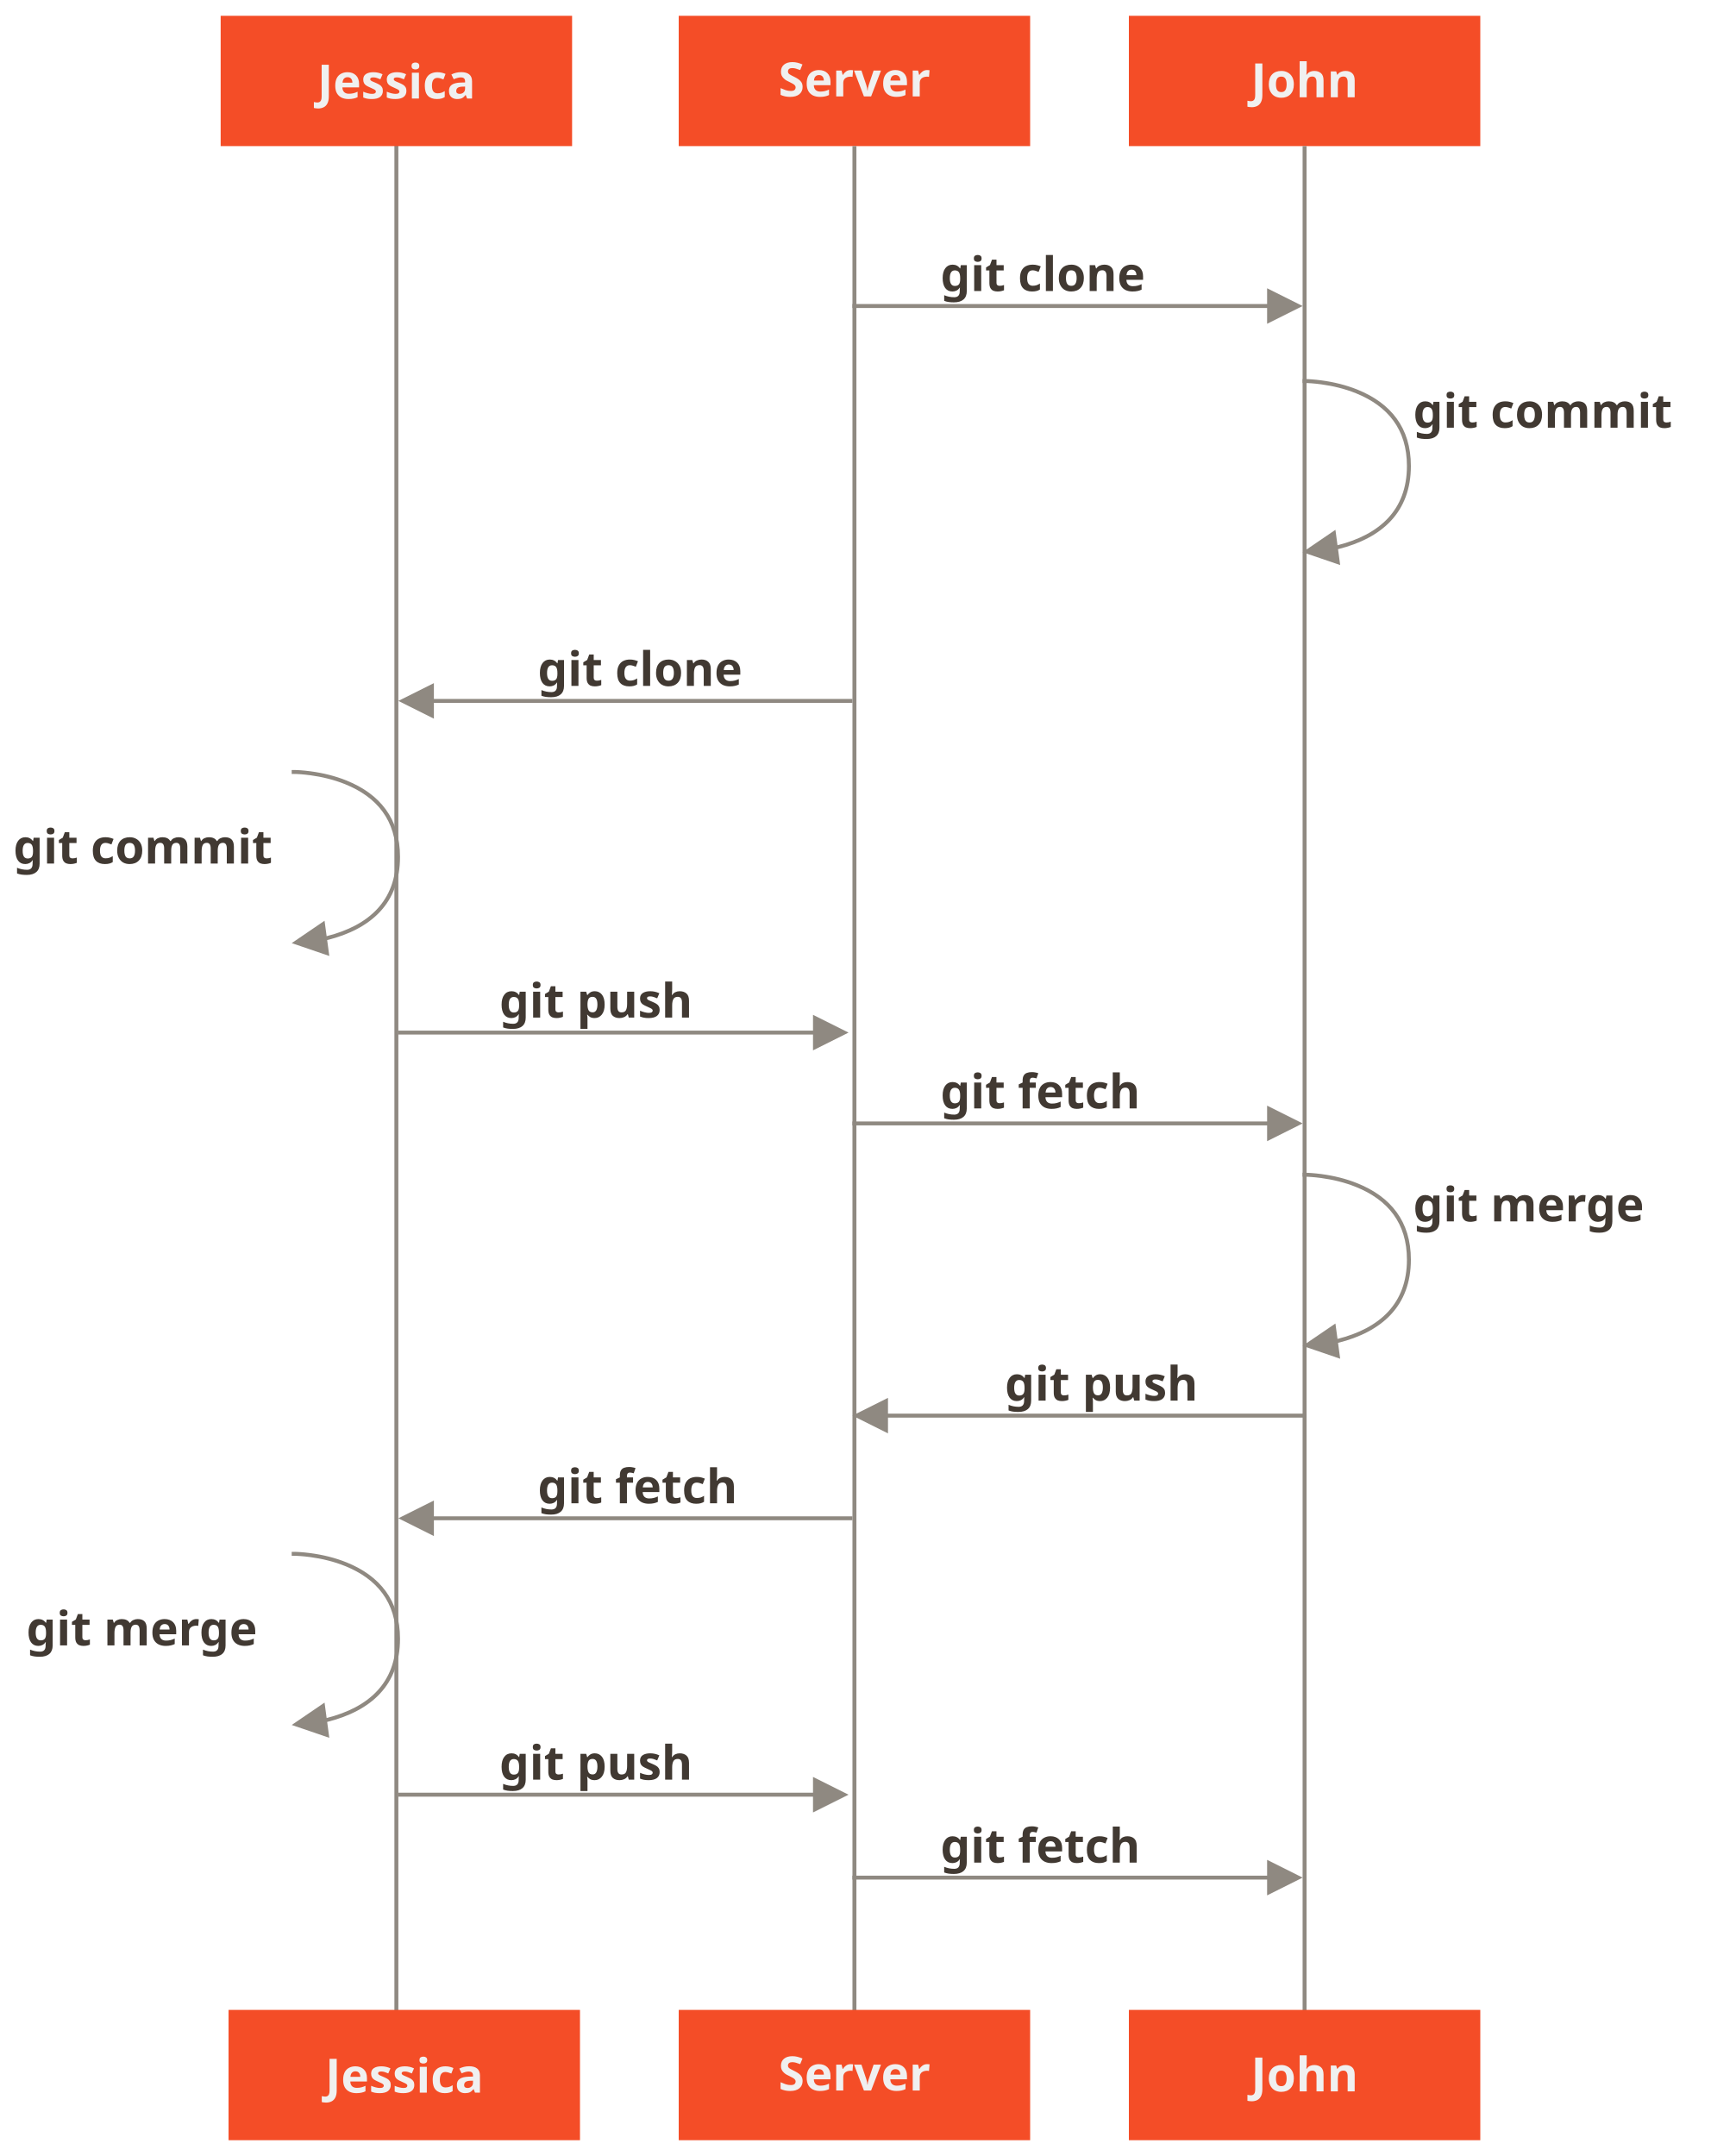
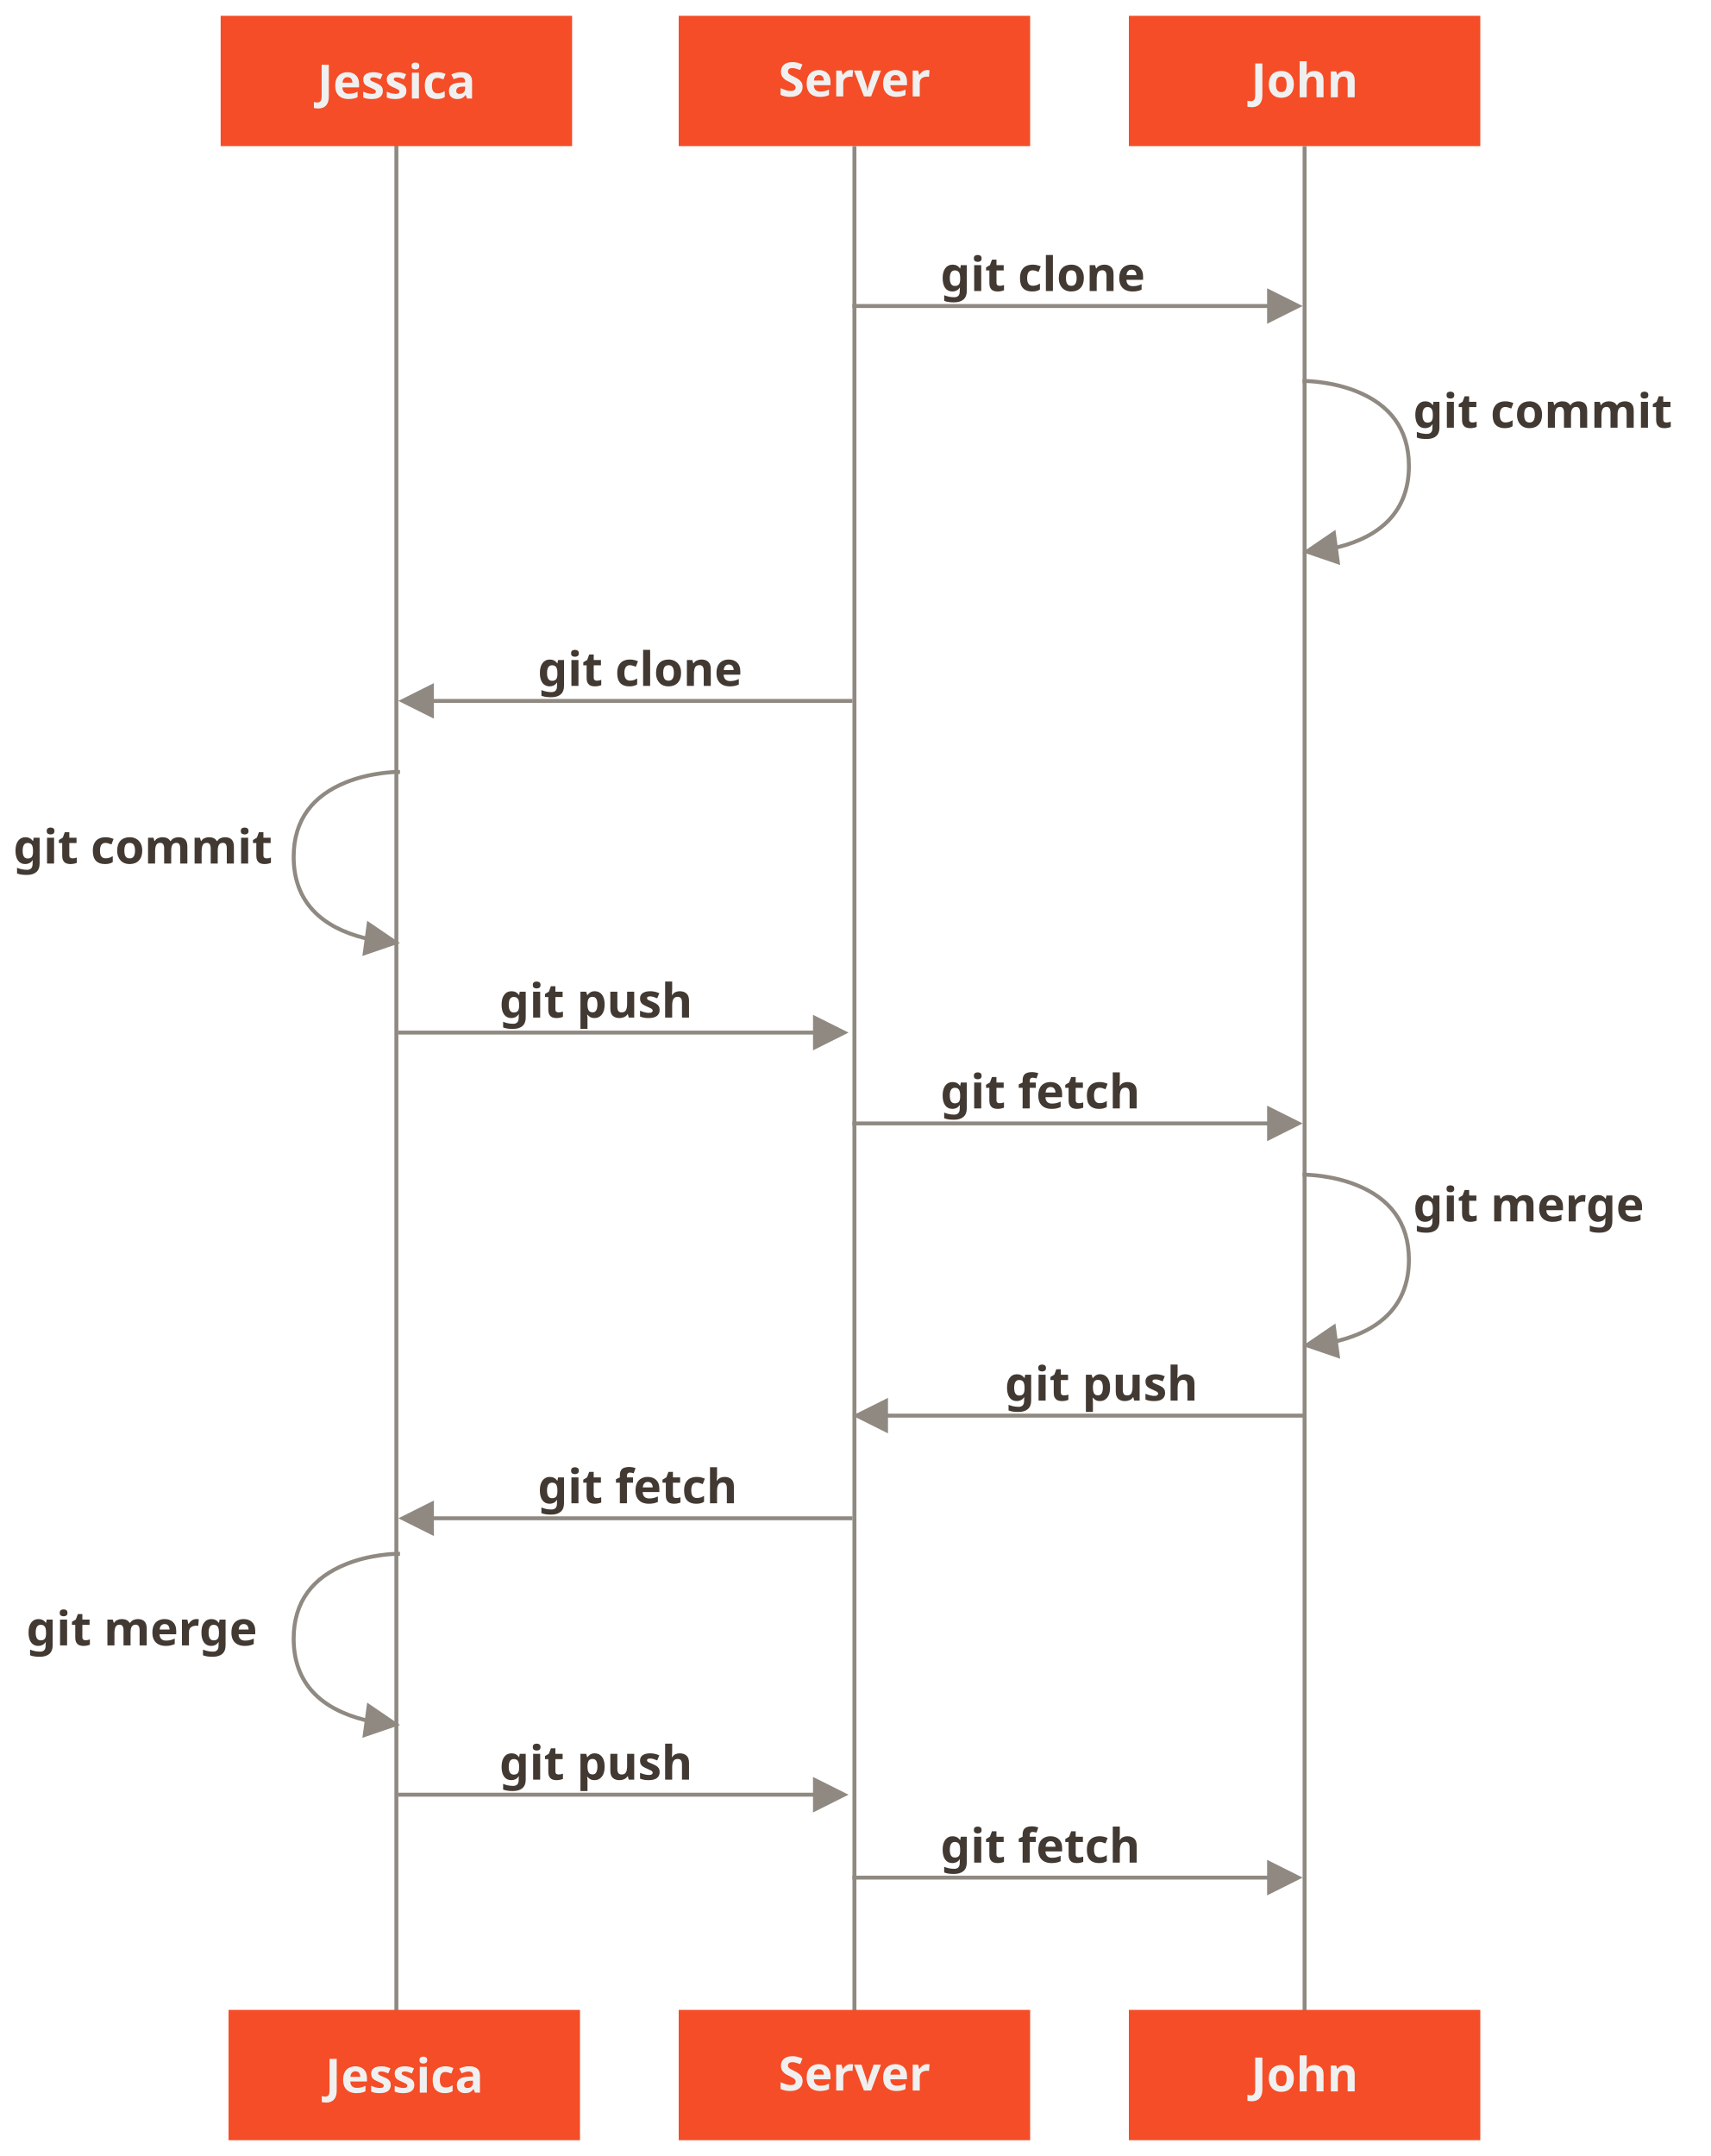
<svg xmlns="http://www.w3.org/2000/svg" id="svg22466" version="1.1" viewBox="0 0 433.23 546">
-   <g id="g22658" transform="translate(-4.1186 -6)">
-     <path id="Line" transform="matrix(1 0 0 1.009 0 -4.823)" d="m104.5 43.5v490" style="fill-rule:evenodd;fill:#8f8981;stroke-linecap:square;stroke:#8f8981" />
+   <defs id="defs72" />
+   <g id="g22658" transform="translate(-4.1186,-6)">
+     <path id="Line" transform="matrix(1,0,0,1.009,0,-4.823)" d="m 104.5,43.5 v 490" style="fill:#8f8981;fill-rule:evenodd;stroke:#8f8981;stroke-linecap:square" />
    <g id="g22559" transform="translate(-1)">
-       <rect id="Rectangle-2" transform="matrix(.83962 0 0 1 177 10)" width="106" height="33" style="fill-rule:evenodd;fill:#f44d27" />
-       <text id="master" transform="translate(168.51 10.412)" font-size="12px" font-weight="700" style="fill-rule:evenodd;fill:#979797;font-family:'Source Code Pro';font-size:12px;font-weight:700;text-anchor:middle">
+       <rect id="Rectangle-2" transform="matrix(0.83962,0,0,1,177,10)" width="106" height="33" style="fill:#f44d27;fill-rule:evenodd" x="0" y="0" />
+       <text id="master" transform="translate(168.51,10.412)" font-size="12px" font-weight="700" style="font-weight:700;font-size:12px;font-family:'Source Code Pro';text-anchor:middle;fill:#979797;fill-rule:evenodd">
        <tspan id="tspan22365" x="53" y="20" style="fill:#f0f0f0">Server</tspan>
      </text>
    </g>
    <g id="g22567" transform="translate(-2)">
-       <rect id="rect22369" transform="matrix(.83962 0 0 1 292 10)" width="106" height="33" style="fill-rule:evenodd;fill:#f44d27" />
-       <text id="text22373" transform="translate(283.5 10.634)" font-size="12px" font-weight="700" style="fill-rule:evenodd;fill:#979797;font-family:'Source Code Pro';font-size:12px;font-weight:700;text-anchor:middle">
+       <rect id="rect22369" transform="matrix(0.83962,0,0,1,292,10)" width="106" height="33" style="fill:#f44d27;fill-rule:evenodd" x="0" y="0" />
+       <text id="text22373" transform="translate(283.5,10.634)" font-size="12px" font-weight="700" style="font-weight:700;font-size:12px;font-family:'Source Code Pro';text-anchor:middle;fill:#979797;fill-rule:evenodd">
        <tspan id="tspan22371" x="53" y="20" style="fill:#f0f0f0">John</tspan>
      </text>
    </g>
    <g id="g22551">
-       <rect id="rect22377" transform="matrix(.83962 0 0 1 60 10)" width="106" height="33" style="fill-rule:evenodd;fill:#f44d27" />
-       <text id="text22381" transform="translate(51.534 10.958)" font-size="12px" font-weight="700" style="fill-rule:evenodd;fill:#979797;font-family:'Source Code Pro';font-size:12px;font-weight:700;text-anchor:middle">
+       <rect id="rect22377" transform="matrix(0.83962,0,0,1,60,10)" width="106" height="33" style="fill:#f44d27;fill-rule:evenodd" x="0" y="0" />
+       <text id="text22381" transform="translate(51.534,10.958)" font-size="12px" font-weight="700" style="font-weight:700;font-size:12px;font-family:'Source Code Pro';text-anchor:middle;fill:#979797;fill-rule:evenodd">
        <tspan id="tspan22379" x="53" y="20" style="fill:#f0f0f0">Jessica</tspan>
      </text>
    </g>
-     <path id="Line-2" d="m220.5 43.5v490" style="fill-rule:evenodd;fill:#8f8981;stroke-linecap:square;stroke:#8f8981" />
-     <path id="Line-3" d="m334.5 43.5v490" style="fill-rule:evenodd;fill:#8f8981;stroke-linecap:square;stroke:#8f8981" />
-     <path id="path22388" d="m114 183h106v1h-106v4l-9-4.5 9-4.5z" style="fill:#8f8981" />
-     <text id="git-clone" font-size="12px" font-weight="700" style="fill-rule:evenodd;fill:#413932;font-family:'Source Code Pro';font-size:12px;font-weight:700">
+     <path id="Line-2" d="m 220.5,43.5 v 490" style="fill:#8f8981;fill-rule:evenodd;stroke:#8f8981;stroke-linecap:square" />
+     <path id="Line-3" d="m 334.5,43.5 v 490" style="fill:#8f8981;fill-rule:evenodd;stroke:#8f8981;stroke-linecap:square" />
+     <path id="path22388" d="m 114,183 h 106 v 1 H 114 v 4 l -9,-4.5 9,-4.5 z" style="fill:#8f8981" />
+     <text id="git-clone" font-size="12px" font-weight="700" style="font-weight:700;font-size:12px;font-family:'Source Code Pro';fill:#413932;fill-rule:evenodd">
      <tspan id="tspan22390" x="242.295" y="79.695">git clone</tspan>
    </text>
-     <text id="git-commit" transform="translate(0,4.5)" font-size="12px" font-weight="700" style="fill-rule:evenodd;fill:#413932;font-family:'Source Code Pro';font-size:12px;font-weight:700">
+     <text id="git-commit" transform="translate(0,4.5)" font-size="12px" font-weight="700" style="font-weight:700;font-size:12px;font-family:'Source Code Pro';fill:#413932;fill-rule:evenodd">
      <tspan id="tspan22393" x="7.495" y="220.195">git commit</tspan>
    </text>
-     <text id="text22398" font-size="12px" font-weight="700" style="fill-rule:evenodd;fill:#413932;font-family:'Source Code Pro';font-size:12px;font-weight:700">
+     <text id="text22398" font-size="12px" font-weight="700" style="font-weight:700;font-size:12px;font-family:'Source Code Pro';fill:#413932;fill-rule:evenodd">
      <tspan id="tspan22396" x="140.295" y="179.695">git clone</tspan>
    </text>
-     <path id="Line-11" d="m114 390h106v1h-106v4l-9-4.5 9-4.5z" style="fill:#8f8981" />
-     <text id="git-fetch" font-size="12px" font-weight="700" style="fill-rule:evenodd;fill:#413932;font-family:'Source Code Pro';font-size:12px;font-weight:700">
+     <path id="Line-11" d="m 114,390 h 106 v 1 H 114 v 4 l -9,-4.5 9,-4.5 z" style="fill:#8f8981" />
+     <text id="git-fetch" font-size="12px" font-weight="700" style="font-weight:700;font-size:12px;font-family:'Source Code Pro';fill:#413932;fill-rule:evenodd">
      <tspan id="tspan22401" x="140.292" y="386.695">git fetch</tspan>
    </text>
-     <path id="Line-10" d="m229 364h106v1h-106v4l-9-4.5 9-4.5z" style="fill:#8f8981" />
-     <text id="git-push" font-size="12px" font-weight="700" style="fill-rule:evenodd;fill:#413932;font-family:'Source Code Pro';font-size:12px;font-weight:700">
+     <path id="Line-10" d="m 229,364 h 106 v 1 H 229 v 4 l -9,-4.5 9,-4.5 z" style="fill:#8f8981" />
+     <text id="git-push" font-size="12px" font-weight="700" style="font-weight:700;font-size:12px;font-family:'Source Code Pro';fill:#413932;fill-rule:evenodd">
      <tspan id="tspan22405" x="258.596" y="360.695">git push</tspan>
    </text>
-     <path id="Line-4" d="m325.01 84h-105.02v-1h105.02v-4l9 4.5-9 4.5z" style="fill:#8f8981" />
-     <text id="text22411" font-size="12px" font-weight="700" style="fill-rule:evenodd;fill:#413932;font-family:'Source Code Pro';font-size:12px;font-weight:700">
+     <path id="Line-4" d="M 325.01,84 H 219.99 v -1 h 105.02 v -4 l 9,4.5 -9,4.5 z" style="fill:#8f8981" />
+     <text id="text22411" font-size="12px" font-weight="700" style="font-weight:700;font-size:12px;font-family:'Source Code Pro';fill:#413932;fill-rule:evenodd">
      <tspan id="tspan22409" x="130.596" y="263.695">git push</tspan>
    </text>
-     <path id="Line-7" d="m210.01 268h-105.02v-1h105.02v-4l9 4.5-9 4.5z" style="fill:#8f8981" />
-     <text id="git-push-2" font-size="12px" font-weight="700" style="fill-rule:evenodd;fill:#413932;font-family:'Source Code Pro';font-size:12px;font-weight:700">
+     <path id="Line-7" d="M 210.01,268 H 104.99 v -1 h 105.02 v -4 l 9,4.5 -9,4.5 z" style="fill:#8f8981" />
+     <text id="git-push-2" font-size="12px" font-weight="700" style="font-weight:700;font-size:12px;font-family:'Source Code Pro';fill:#413932;fill-rule:evenodd">
      <tspan id="tspan22414" x="130.596" y="456.695">git push</tspan>
    </text>
-     <path id="Line-13" d="m210.01 461h-105.02v-1h105.02v-4l9 4.5-9 4.5z" style="fill:#8f8981" />
-     <text id="text22420" font-size="12px" font-weight="700" style="fill-rule:evenodd;fill:#413932;font-family:'Source Code Pro';font-size:12px;font-weight:700">
+     <path id="Line-13" d="M 210.01,461 H 104.99 v -1 h 105.02 v -4 l 9,4.5 -9,4.5 z" style="fill:#8f8981" />
+     <text id="text22420" font-size="12px" font-weight="700" style="font-weight:700;font-size:12px;font-family:'Source Code Pro';fill:#413932;fill-rule:evenodd">
      <tspan id="tspan22418" x="242.292" y="286.695">git fetch</tspan>
    </text>
-     <path id="Line-8" d="m325.01 291h-105.02v-1h105.02v-4l9 4.5-9 4.5z" style="fill:#8f8981" />
-     <text id="git-fetch-2" font-size="12px" font-weight="700" style="fill-rule:evenodd;fill:#413932;font-family:'Source Code Pro';font-size:12px;font-weight:700">
+     <path id="Line-8" d="M 325.01,291 H 219.99 v -1 h 105.02 v -4 l 9,4.5 -9,4.5 z" style="fill:#8f8981" />
+     <text id="git-fetch-2" font-size="12px" font-weight="700" style="font-weight:700;font-size:12px;font-family:'Source Code Pro';fill:#413932;fill-rule:evenodd">
      <tspan id="tspan22423" x="242.292" y="477.695">git fetch</tspan>
    </text>
-     <path id="Line-14" d="m325.01 482h-105.02v-1h105.02v-4l9 4.5-9 4.5z" style="fill:#8f8981" />
-     <path id="Line-5" d="m342.84 144.08c10.689-2.698 17.581-8.953 17.581-20.08 0-9.242-4.818-15.134-12.902-18.401-2.817-1.138-5.84-1.87-8.87-2.275-1.841-.246-3.292-.327-4.153-.325h-.002l-.5.003-.005-1.0.5-.003.004-2e-5c.903-.002 2.398.081 4.288.333 3.107.415 6.21 1.166 9.112 2.339 8.434 3.408 13.527 9.637 13.527 19.328 0 11.713-7.3 18.295-18.447 21.077l.543 4.02-9.522-3.254 8.316-5.665.527 3.901z" style="fill:#8f8981" />
-     <text id="git-commit-2" transform="translate(-2.4995 -6.1)" font-size="12px" font-weight="700" style="fill-rule:evenodd;fill:#413932;font-family:'Source Code Pro';font-size:12px;font-weight:700">
+     <path id="Line-14" d="M 325.01,482 H 219.99 v -1 h 105.02 v -4 l 9,4.5 -9,4.5 z" style="fill:#8f8981" />
+     <path id="Line-5" d="m 342.84,144.08 c 10.689,-2.698 17.581,-8.953 17.581,-20.08 0,-9.242 -4.818,-15.134 -12.902,-18.401 -2.817,-1.138 -5.84,-1.87 -8.87,-2.275 -1.841,-0.246 -3.292,-0.327 -4.153,-0.325 h -0.002 l -0.5,0.003 -0.005,-1 0.5,-0.003 0.004,-2e-5 c 0.903,-0.002 2.398,0.081 4.288,0.333 3.107,0.415 6.21,1.166 9.112,2.339 8.434,3.408 13.527,9.637 13.527,19.328 0,11.713 -7.3,18.295 -18.447,21.077 l 0.543,4.02 -9.522,-3.254 8.316,-5.665 0.527,3.901 z" style="fill:#8f8981" />
+     <text id="git-commit-2" transform="translate(-2.4995,-6.1)" font-size="12px" font-weight="700" style="font-weight:700;font-size:12px;font-family:'Source Code Pro';fill:#413932;fill-rule:evenodd">
      <tspan id="tspan22428" x="364.495" y="120.406">git commit</tspan>
    </text>
-     <path id="Line-9" d="m342.84 345.08c10.689-2.698 17.581-8.953 17.581-20.08 0-9.242-4.818-15.134-12.902-18.401-2.817-1.138-5.84-1.87-8.87-2.275-1.841-.246-3.292-.327-4.153-.325h-.002l-.5.003-.005-1.0.5-.003.004-2e-5c.903-.002 2.398.081 4.288.333 3.107.415 6.21 1.166 9.112 2.339 8.434 3.408 13.527 9.637 13.527 19.328 0 11.713-7.3 18.295-18.447 21.077l.543 4.02-9.522-3.254 8.316-5.665.527 3.901z" style="fill:#8f8981" />
-     <text id="git-merge" transform="translate(-5.8,-6.1)" font-size="12px" font-weight="700" style="fill-rule:evenodd;fill:#413932;font-family:'Source Code Pro';font-size:12px;font-weight:700">
+     <path id="Line-9" d="m 342.84,345.08 c 10.689,-2.698 17.581,-8.953 17.581,-20.08 0,-9.242 -4.818,-15.134 -12.902,-18.401 -2.817,-1.138 -5.84,-1.87 -8.87,-2.275 -1.841,-0.246 -3.292,-0.327 -4.153,-0.325 h -0.002 l -0.5,0.003 -0.005,-1 0.5,-0.003 0.004,-2e-5 c 0.903,-0.002 2.398,0.081 4.288,0.333 3.107,0.415 6.21,1.166 9.112,2.339 8.434,3.408 13.527,9.637 13.527,19.328 0,11.713 -7.3,18.295 -18.447,21.077 l 0.543,4.02 -9.522,-3.254 8.316,-5.665 0.527,3.901 z" style="fill:#8f8981" />
+     <text id="git-merge" transform="translate(-5.8,-6.1)" font-size="12px" font-weight="700" style="font-weight:700;font-size:12px;font-family:'Source Code Pro';fill:#413932;fill-rule:evenodd">
      <tspan id="tspan22432" x="367.795" y="321.406">git merge</tspan>
    </text>
-     <path id="Line-6" d="m86.839 243.08c10.689-2.698 17.581-8.953 17.581-20.08 0-9.242-4.818-15.134-12.902-18.401-2.817-1.138-5.84-1.87-8.87-2.275-1.841-.246-3.292-.327-4.153-.325h-.002l-.5.003-.005-1.0.5-.003.004-2e-5c.903-.002 2.398.081 4.288.333 3.107.415 6.21 1.166 9.112 2.339 8.434 3.408 13.527 9.637 13.527 19.328 0 11.713-7.3 18.295-18.447 21.077l.543 4.02-9.522-3.254 8.316-5.665.527 3.901z" style="fill:#8f8981" />
-     <text id="text22438" transform="translate(0,4.5)" font-size="12px" font-weight="700" style="fill-rule:evenodd;fill:#413932;font-family:'Source Code Pro';font-size:12px;font-weight:700">
+     <path id="Line-6" d="m 96.569,243.08 c -10.689,-2.698 -17.581,-8.953 -17.581,-20.08 0,-9.242 4.818,-15.134 12.902,-18.401 2.817,-1.138 5.84,-1.87 8.87,-2.275 1.841,-0.246 3.292,-0.327 4.153,-0.325 h 0.002 l 0.5,0.003 0.005,-1 -0.5,-0.003 -0.004,-2e-5 c -0.903,-0.002 -2.398,0.081 -4.288,0.333 -3.107,0.415 -6.21,1.166 -9.112,2.339 -8.434,3.408 -13.527,9.637 -13.527,19.328 0,11.713 7.3,18.295 18.447,21.077 l -0.543,4.02 9.522,-3.254 -8.316,-5.665 -0.527,3.901 z" style="fill:#8f8981" />
+     <text id="text22438" transform="translate(0,4.5)" font-size="12px" font-weight="700" style="font-weight:700;font-size:12px;font-family:'Source Code Pro';fill:#413932;fill-rule:evenodd">
      <tspan id="tspan22436" x="10.795" y="418.195">git merge</tspan>
    </text>
-     <path id="Line-12" d="m86.839 441.08c10.689-2.698 17.581-8.953 17.581-20.08 0-9.242-4.818-15.134-12.902-18.401-2.817-1.138-5.84-1.87-8.87-2.275-1.841-.246-3.292-.327-4.153-.325h-.002l-.5.003-.005-1.0.5-.003.004-2e-5c.903-.002 2.398.081 4.288.333 3.107.415 6.21 1.166 9.112 2.339 8.434 3.408 13.527 9.637 13.527 19.328 0 11.713-7.3 18.295-18.447 21.077l.543 4.02-9.522-3.254 8.316-5.665.527 3.901z" style="fill:#8f8981" />
+     <path id="Line-12" d="m 96.569,441.08 c -10.689,-2.698 -17.581,-8.953 -17.581,-20.08 0,-9.242 4.818,-15.134 12.902,-18.401 2.817,-1.138 5.84,-1.87 8.87,-2.275 1.841,-0.246 3.292,-0.327 4.153,-0.325 h 0.002 l 0.5,0.003 0.005,-1 -0.5,-0.003 -0.004,-2e-5 c -0.903,-0.002 -2.398,0.081 -4.288,0.333 -3.107,0.415 -6.21,1.166 -9.112,2.339 -8.434,3.408 -13.527,9.637 -13.527,19.328 0,11.713 7.3,18.295 18.447,21.077 l -0.543,4.02 9.522,-3.254 -8.316,-5.665 -0.527,3.901 z" style="fill:#8f8981" />
    <g id="g22585" transform="translate(-1)">
-       <rect id="rect22441" transform="matrix(.83962 0 0 1 177 515)" width="106" height="33" style="fill-rule:evenodd;fill:#f44d27" />
-       <text id="text22445" transform="translate(168.51 515.41)" font-size="12px" font-weight="700" style="fill-rule:evenodd;fill:#979797;font-family:'Source Code Pro';font-size:12px;font-weight:700;text-anchor:middle">
+       <rect id="rect22441" transform="matrix(0.83962,0,0,1,177,515)" width="106" height="33" style="fill:#f44d27;fill-rule:evenodd" x="0" y="0" />
+       <text id="text22445" transform="translate(168.51,515.41)" font-size="12px" font-weight="700" style="font-weight:700;font-size:12px;font-family:'Source Code Pro';text-anchor:middle;fill:#979797;fill-rule:evenodd">
        <tspan id="tspan22443" x="53" y="20" style="fill:#f0f0f0">Server</tspan>
      </text>
    </g>
    <g id="g22593" transform="translate(-2)">
-       <rect id="rect22449" transform="matrix(.83962 0 0 1 292 515)" width="106" height="33" style="fill-rule:evenodd;fill:#f44d27" />
-       <text id="text22453" transform="translate(283.5 515.63)" font-size="12px" font-weight="700" style="fill-rule:evenodd;fill:#979797;font-family:'Source Code Pro';font-size:12px;font-weight:700;text-anchor:middle">
+       <rect id="rect22449" transform="matrix(0.83962,0,0,1,292,515)" width="106" height="33" style="fill:#f44d27;fill-rule:evenodd" x="0" y="0" />
+       <text id="text22453" transform="translate(283.5,515.63)" font-size="12px" font-weight="700" style="font-weight:700;font-size:12px;font-family:'Source Code Pro';text-anchor:middle;fill:#979797;fill-rule:evenodd">
        <tspan id="tspan22451" x="53" y="20" style="fill:#f0f0f0">John</tspan>
      </text>
    </g>
    <g id="g22577">
-       <rect id="rect22457" transform="matrix(.83962 0 0 1 62 515)" width="106" height="33" style="fill-rule:evenodd;fill:#f44d27" />
-       <text id="text22461" transform="translate(53.534 515.96)" font-size="12px" font-weight="700" style="fill-rule:evenodd;fill:#979797;font-family:'Source Code Pro';font-size:12px;font-weight:700;text-anchor:middle">
+       <rect id="rect22457" transform="matrix(0.83962,0,0,1,62,515)" width="106" height="33" style="fill:#f44d27;fill-rule:evenodd" x="0" y="0" />
+       <text id="text22461" transform="translate(53.534,515.96)" font-size="12px" font-weight="700" style="font-weight:700;font-size:12px;font-family:'Source Code Pro';text-anchor:middle;fill:#979797;fill-rule:evenodd">
        <tspan id="tspan22459" x="53" y="20" style="fill:#f0f0f0">Jessica</tspan>
      </text>
    </g>
  </g>
</svg>
